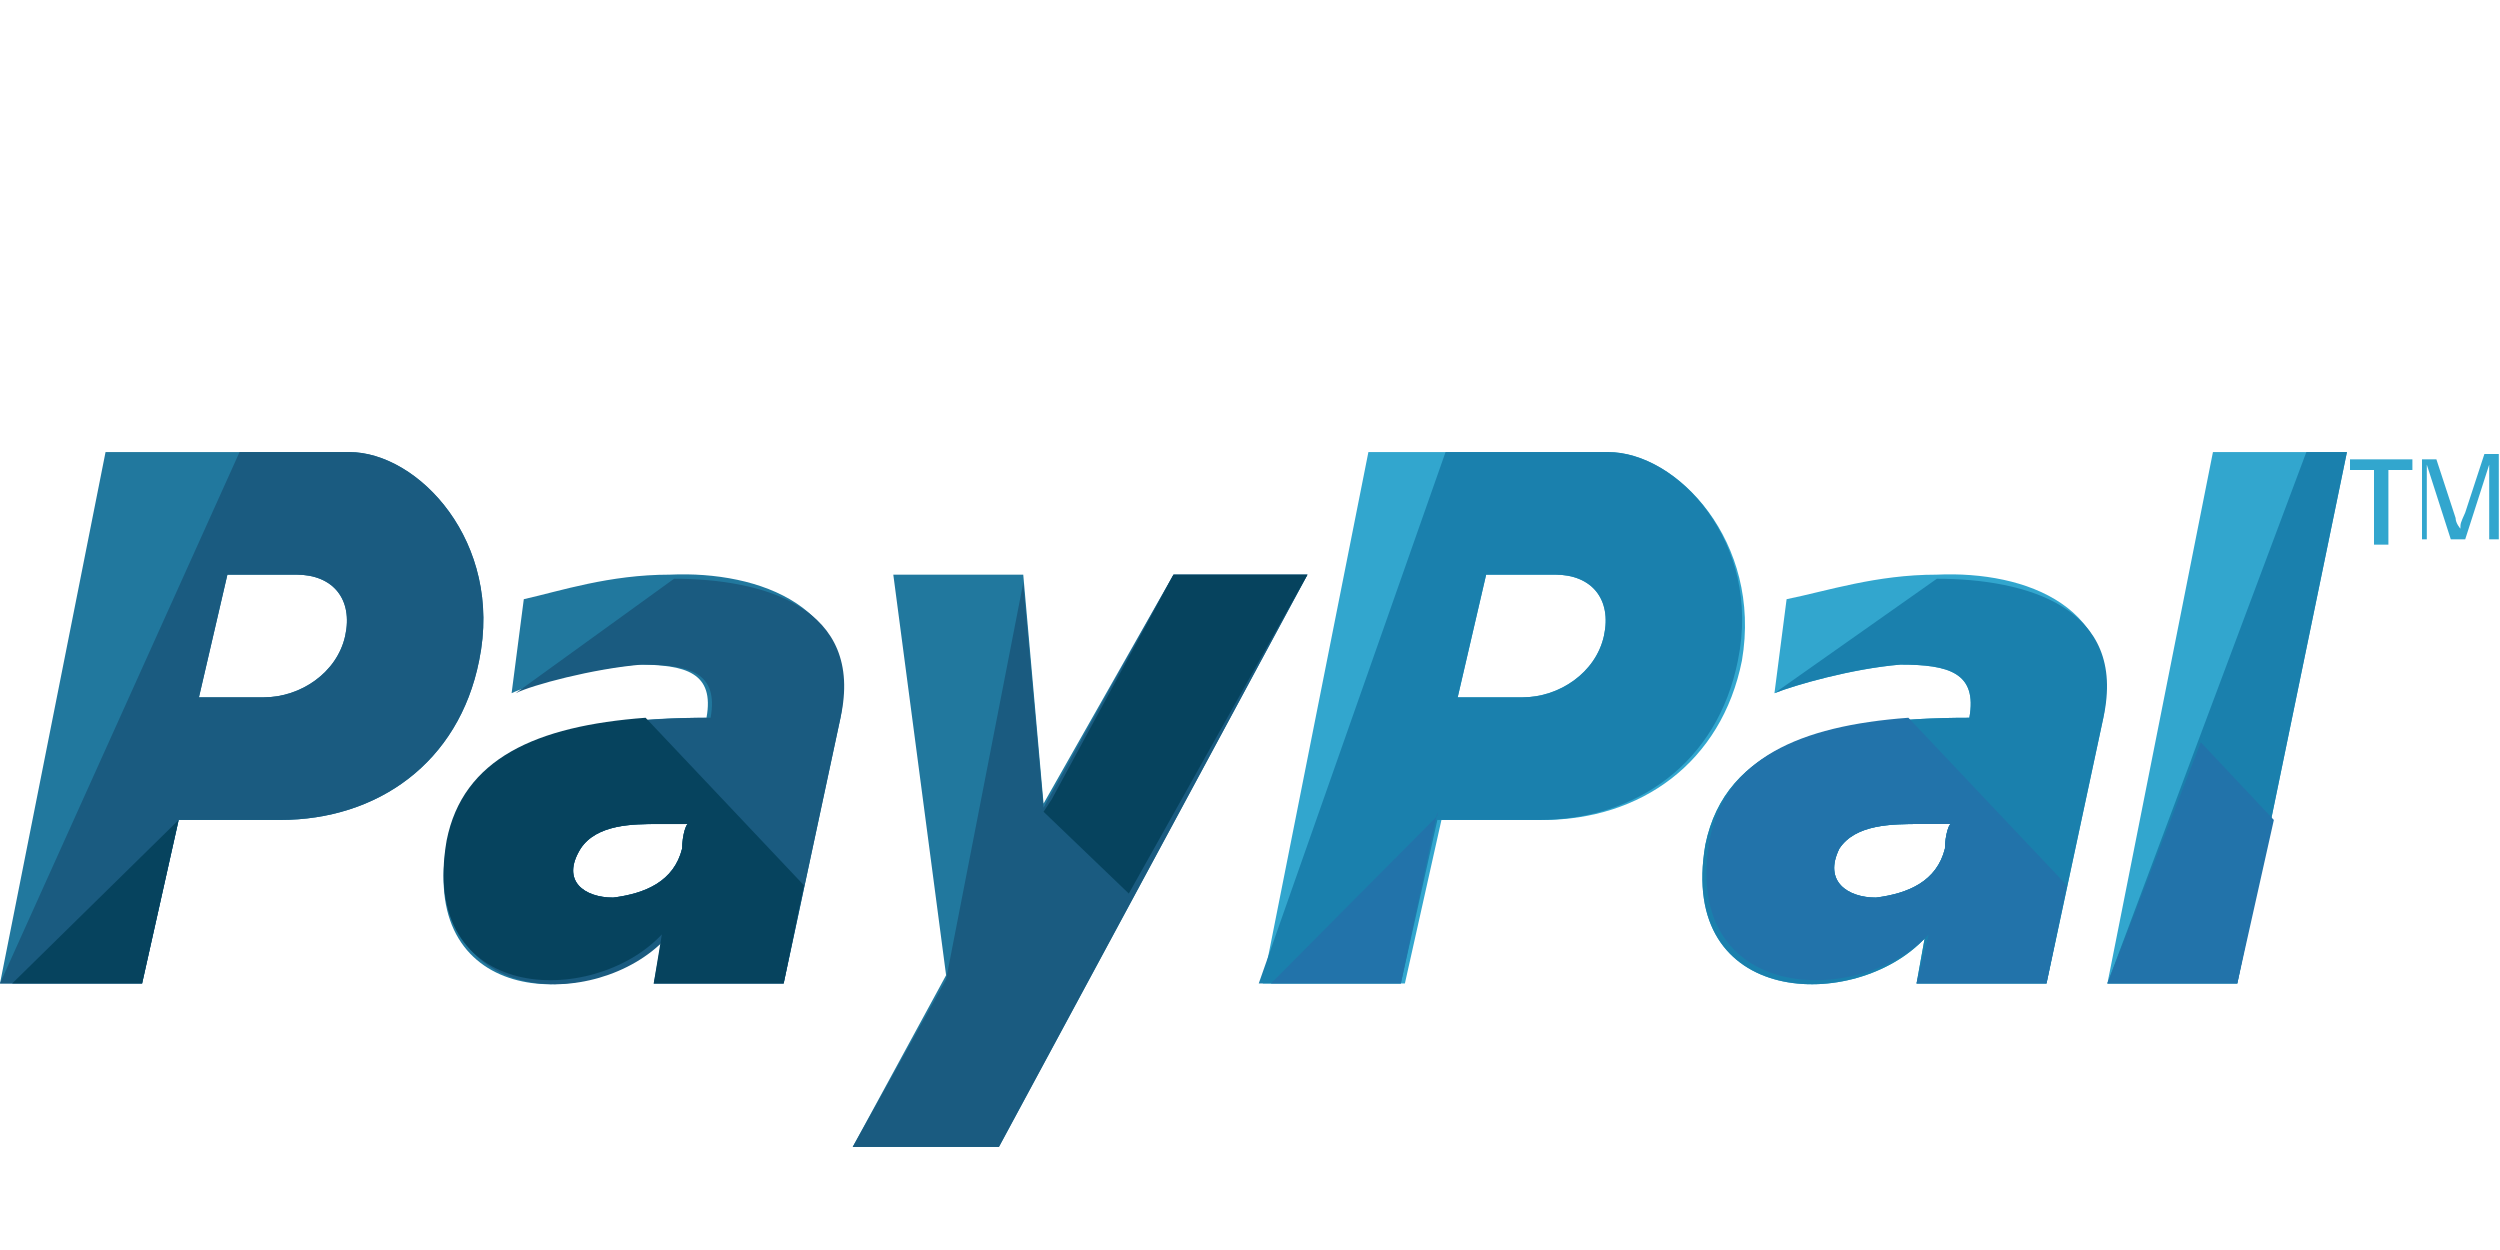
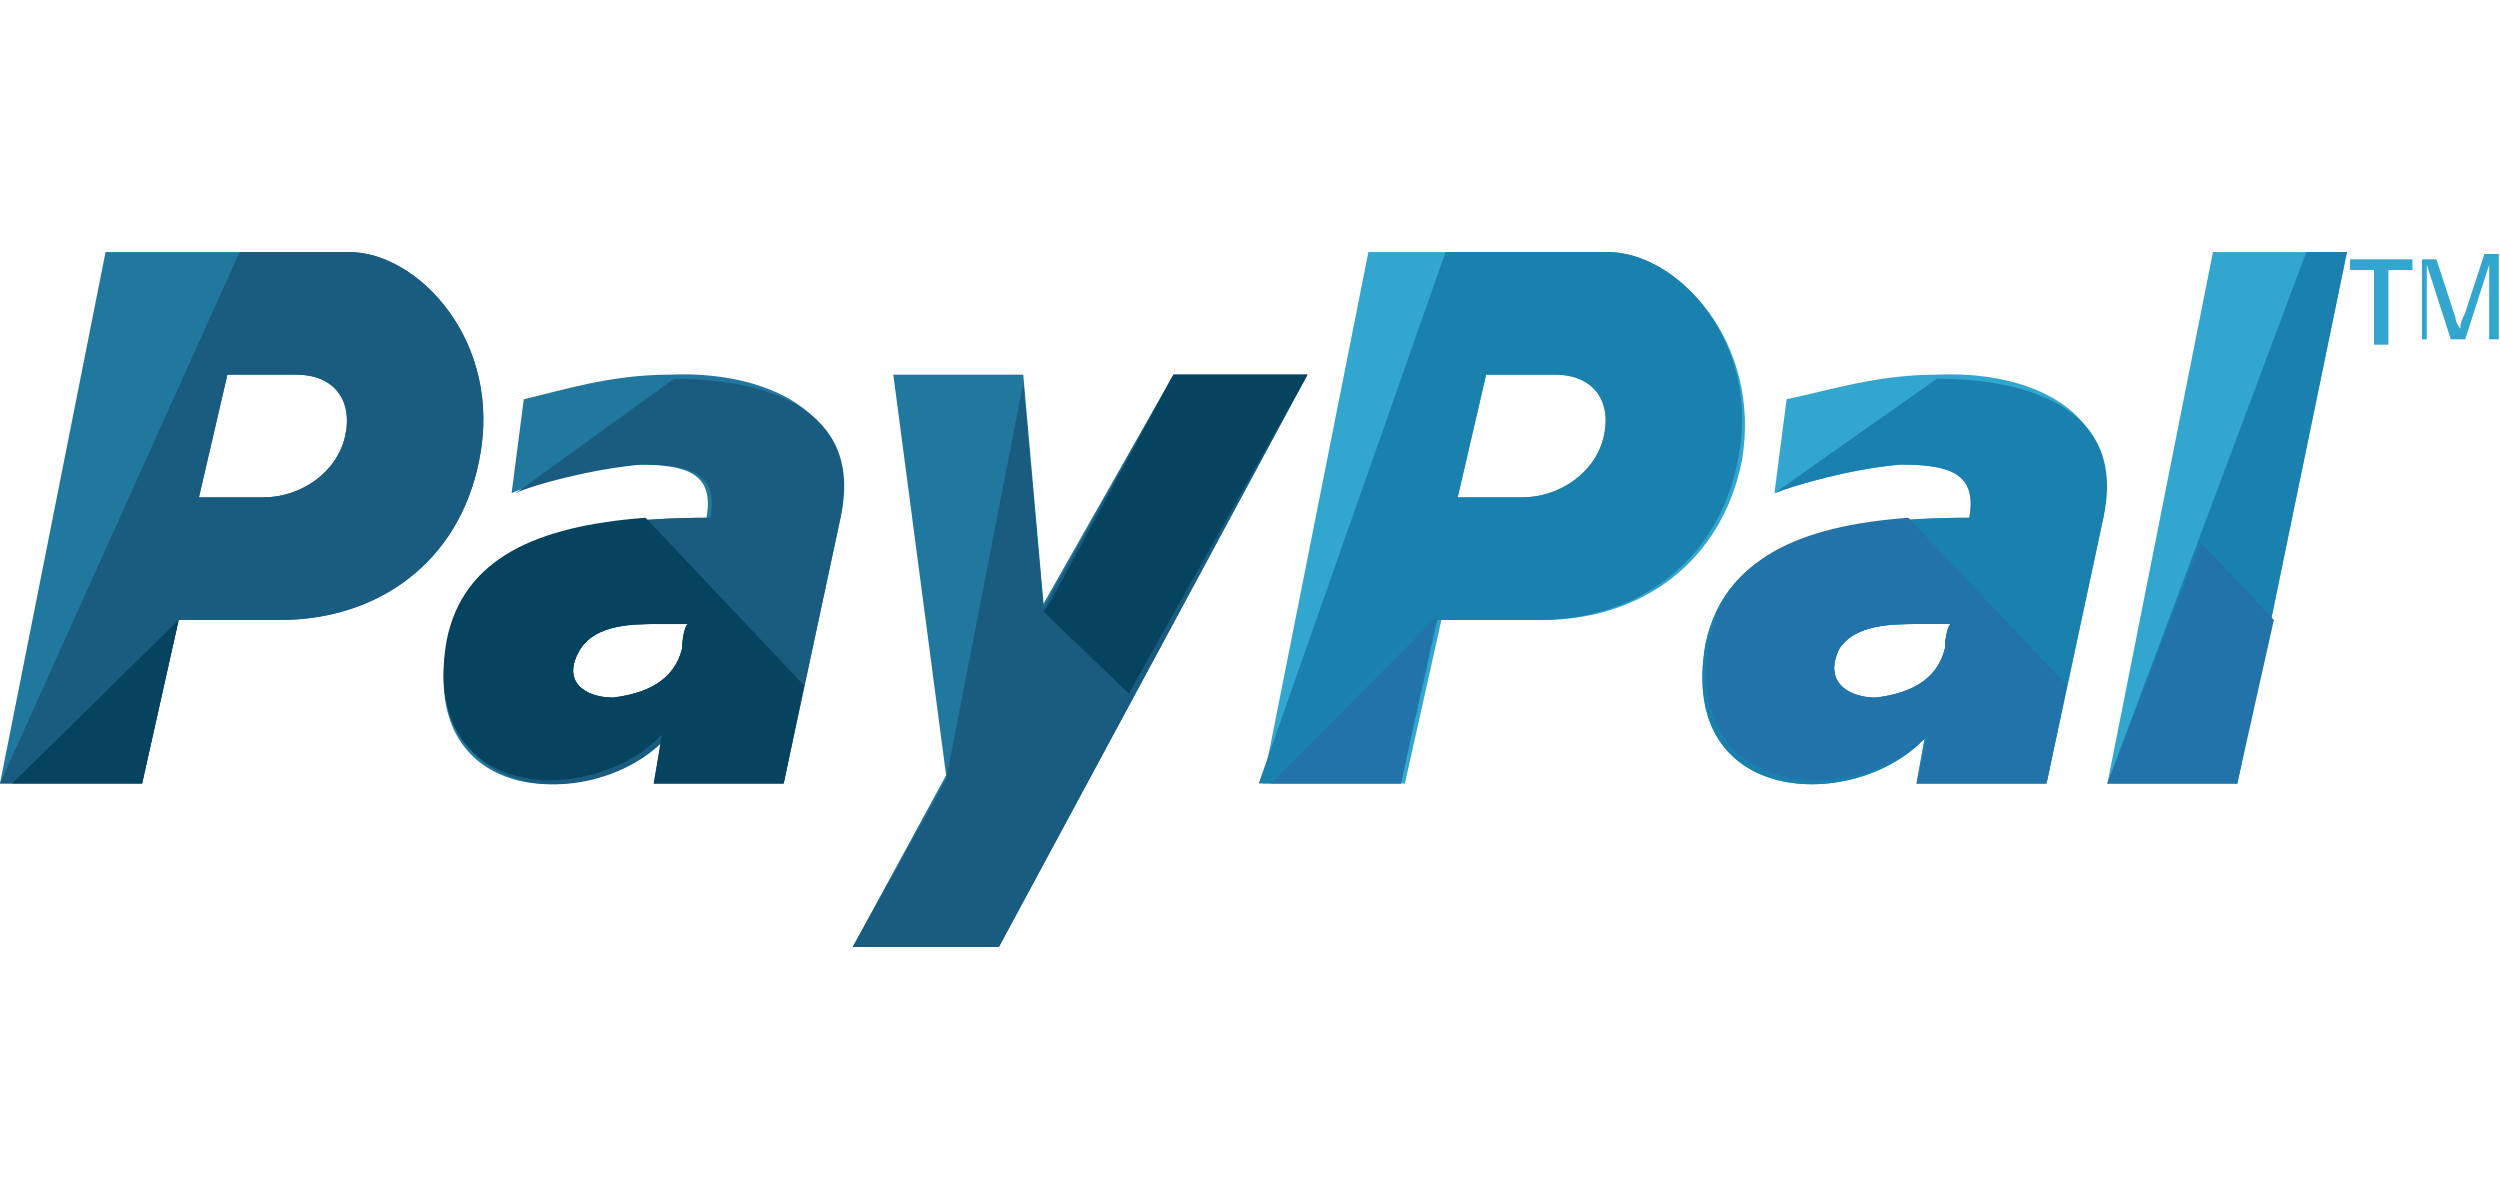
- <svg xmlns="http://www.w3.org/2000/svg" width="50" height="25" viewBox="0 -3 50 25">
-   <g fill="none" transform="translate(0 6)">
+ <svg xmlns="http://www.w3.org/2000/svg" width="50" height="24" viewBox="0 0 50 24">
+   <g fill="none" transform="translate(0 5)">
    <path fill="#32A6CE" d="M38.737,2.493 C37.519,2.493 36.544,2.82 35.732,2.984 L35.489,4.864 C35.895,4.701 37.032,4.374 38.006,4.292 C38.981,4.292 39.549,4.455 39.387,5.355 C36.463,5.355 34.514,5.927 34.108,7.889 C33.54,11.159 37.113,11.241 38.493,9.769 L38.331,10.669 L40.93,10.669 L42.067,5.355 C42.473,3.147 40.524,2.412 38.737,2.493 Z M38.899,7.971 C38.737,8.625 38.168,8.87 37.519,8.952 C36.95,8.952 36.463,8.625 36.788,7.971 C37.113,7.48 37.844,7.48 38.412,7.48 C38.575,7.48 38.818,7.48 39.062,7.48 C38.981,7.399 38.899,7.726 38.899,7.971 Z" />
    <path fill="#1A80AD" d="M35.489,4.864 C35.895,4.701 37.032,4.374 38.006,4.292 C38.981,4.292 39.549,4.455 39.387,5.355 C36.463,5.355 34.514,5.927 34.108,7.889 C33.54,11.159 37.113,11.241 38.493,9.769 L38.331,10.669 L40.93,10.669 L42.067,5.355 C42.554,3.147 40.524,2.575 38.737,2.575 L35.489,4.864 Z M38.899,7.971 C38.737,8.625 38.168,8.87 37.519,8.952 C36.95,8.952 36.463,8.625 36.788,7.971 C37.113,7.48 37.844,7.48 38.412,7.48 C38.575,7.48 38.818,7.48 39.062,7.48 C38.981,7.399 38.899,7.726 38.899,7.971 Z" />
    <polygon fill="#32A6CE" points="44.259 .041 42.148 10.669 44.746 10.669 46.939 .041" />
    <polygon fill="#1A80AD" points="46.127 .041 42.148 10.669 44.746 10.669 46.939 .041 44.259 .041 44.259 .041" />
    <path fill="#32A6CE" d="M32.159,0.041 L27.368,0.041 L25.256,10.669 L28.098,10.669 L28.829,7.399 L30.86,7.399 C32.809,7.399 34.433,6.254 34.839,4.21 C35.245,1.839 33.54,0.041 32.159,0.041 Z M32.078,3.72 C31.915,4.455 31.184,4.946 30.454,4.946 L29.154,4.946 L29.723,2.493 L31.103,2.493 C31.834,2.493 32.24,2.984 32.078,3.72 Z" />
    <path fill="#1A80AD" d="M32.159,0.041 L28.911,0.041 L25.175,10.669 L28.017,10.669 L28.748,7.399 L30.778,7.399 C32.727,7.399 34.352,6.254 34.758,4.21 C35.245,1.839 33.54,0.041 32.159,0.041 Z M32.078,3.72 C31.915,4.455 31.184,4.946 30.454,4.946 L29.154,4.946 L29.723,2.493 L31.103,2.493 C31.834,2.493 32.24,2.984 32.078,3.72 Z" />
    <path fill="#21789E" d="M13.4,2.493 C12.181,2.493 11.207,2.82 10.476,2.984 L10.232,4.864 C10.557,4.701 11.775,4.374 12.75,4.292 C13.724,4.292 14.293,4.455 14.13,5.355 C11.288,5.355 9.339,5.927 8.933,7.889 C8.365,11.159 11.857,11.241 13.237,9.769 L13.075,10.669 L15.673,10.669 L16.81,5.355 C17.216,3.147 15.186,2.412 13.4,2.493 Z M13.643,7.971 C13.481,8.625 12.912,8.87 12.263,8.952 C11.694,8.952 11.207,8.625 11.613,7.971 C11.938,7.48 12.669,7.48 13.156,7.48 C13.4,7.48 13.562,7.48 13.806,7.48 C13.724,7.399 13.643,7.726 13.643,7.971 Z" />
    <path fill="#1A5B80" d="M10.314,4.864 C10.638,4.701 11.857,4.374 12.831,4.292 C13.806,4.292 14.374,4.455 14.212,5.355 C11.369,5.355 9.42,5.927 9.014,7.889 C8.446,11.159 11.938,11.241 13.318,9.769 L13.075,10.669 L15.673,10.669 L16.81,5.355 C17.298,3.147 15.267,2.575 13.481,2.575 L10.314,4.864 Z M13.643,7.971 C13.481,8.625 12.912,8.87 12.263,8.952 C11.694,8.952 11.207,8.625 11.613,7.971 C11.938,7.48 12.669,7.48 13.156,7.48 C13.4,7.48 13.562,7.48 13.806,7.48 C13.724,7.399 13.643,7.726 13.643,7.971 Z" />
    <polygon fill="#21789E" points="17.866 2.493 20.465 2.493 20.871 7.072 23.47 2.493 26.149 2.493 19.978 13.939 17.054 13.939 18.922 10.505" />
    <polyline fill="#1A5B80" points="20.465 2.657 20.871 7.153 23.47 2.493 26.149 2.493 19.978 13.939 17.054 13.939 18.922 10.587" />
    <path fill="#21789E" d="M6.984,0.041 L2.111,0.041 L0,10.669 L2.842,10.669 L3.573,7.399 L5.603,7.399 C7.552,7.399 9.177,6.254 9.583,4.21 C10.07,1.839 8.365,0.041 6.984,0.041 Z M6.903,3.72 C6.74,4.455 6.01,4.946 5.279,4.946 L3.979,4.946 L4.548,2.493 L5.928,2.493 C6.659,2.493 7.065,2.984 6.903,3.72 Z" />
    <path fill="#1A5B80" d="M6.984,0.041 L4.791,0.041 L0,10.669 L2.842,10.669 L3.573,7.399 L5.603,7.399 C7.552,7.399 9.177,6.254 9.583,4.21 C10.07,1.839 8.365,0.041 6.984,0.041 Z M6.903,3.72 C6.74,4.455 6.01,4.946 5.279,4.946 L3.979,4.946 L4.548,2.493 L5.928,2.493 C6.659,2.493 7.065,2.984 6.903,3.72 Z" />
    <g fill="#06435E" transform="translate(.203 2.453)">
      <path d="M12.709,2.902 C10.517,3.066 9.055,3.72 8.73,5.355 C8.162,8.625 11.654,8.707 13.034,7.235 L12.872,8.216 L15.47,8.216 L15.876,6.254 L12.709,2.902 Z M13.44,5.518 C13.278,6.172 12.709,6.418 12.06,6.499 C11.491,6.499 11.004,6.172 11.41,5.518 C11.735,5.028 12.466,5.028 12.953,5.028 C13.197,5.028 13.359,5.028 13.603,5.028 C13.521,4.946 13.44,5.273 13.44,5.518 Z" />
      <polygon points="20.83 4.537 20.668 4.782 22.373 6.418 25.946 .041 23.267 .041" />
      <polygon points="2.639 8.216 3.37 4.946 .041 8.216" />
    </g>
    <g fill="#2273AA" transform="translate(25.378 5.314)">
      <polygon points="2.639 5.355 3.37 1.921 3.37 2.003 .041 5.355" />
      <path d="M12.79,0.041 C10.598,0.204 9.136,0.858 8.811,2.493 C8.243,5.764 11.816,5.845 13.197,4.374 L12.953,5.355 L15.552,5.355 L15.958,3.393 L12.79,0.041 Z M13.521,2.657 C13.359,3.311 12.79,3.556 12.141,3.638 C11.572,3.638 11.085,3.311 11.41,2.657 C11.735,2.166 12.466,2.166 13.034,2.166 C13.197,2.166 13.44,2.166 13.684,2.166 C13.603,2.085 13.521,2.412 13.521,2.657 Z" />
      <polygon points="18.638 .531 16.77 5.355 19.368 5.355 20.099 2.085" />
    </g>
    <g fill="#32A6CE" transform="translate(47)">
      <polygon points=".48 1.893 .48 .4 0 .4 0 .187 1.248 .187 1.248 .4 .768 .4 .768 1.893" />
      <path d="M1.44,1.893 L1.44,0.187 L1.728,0.187 L2.112,1.36 C2.112,1.467 2.208,1.573 2.208,1.573 C2.208,1.467 2.208,1.467 2.304,1.253 L2.688,0.08 L2.976,0.08 L2.976,1.787 L2.784,1.787 L2.784,0.293 L2.304,1.787 L2.016,1.787 L1.536,0.293 L1.536,1.787 L1.44,1.787 L1.44,1.893 Z" />
    </g>
  </g>
</svg>
